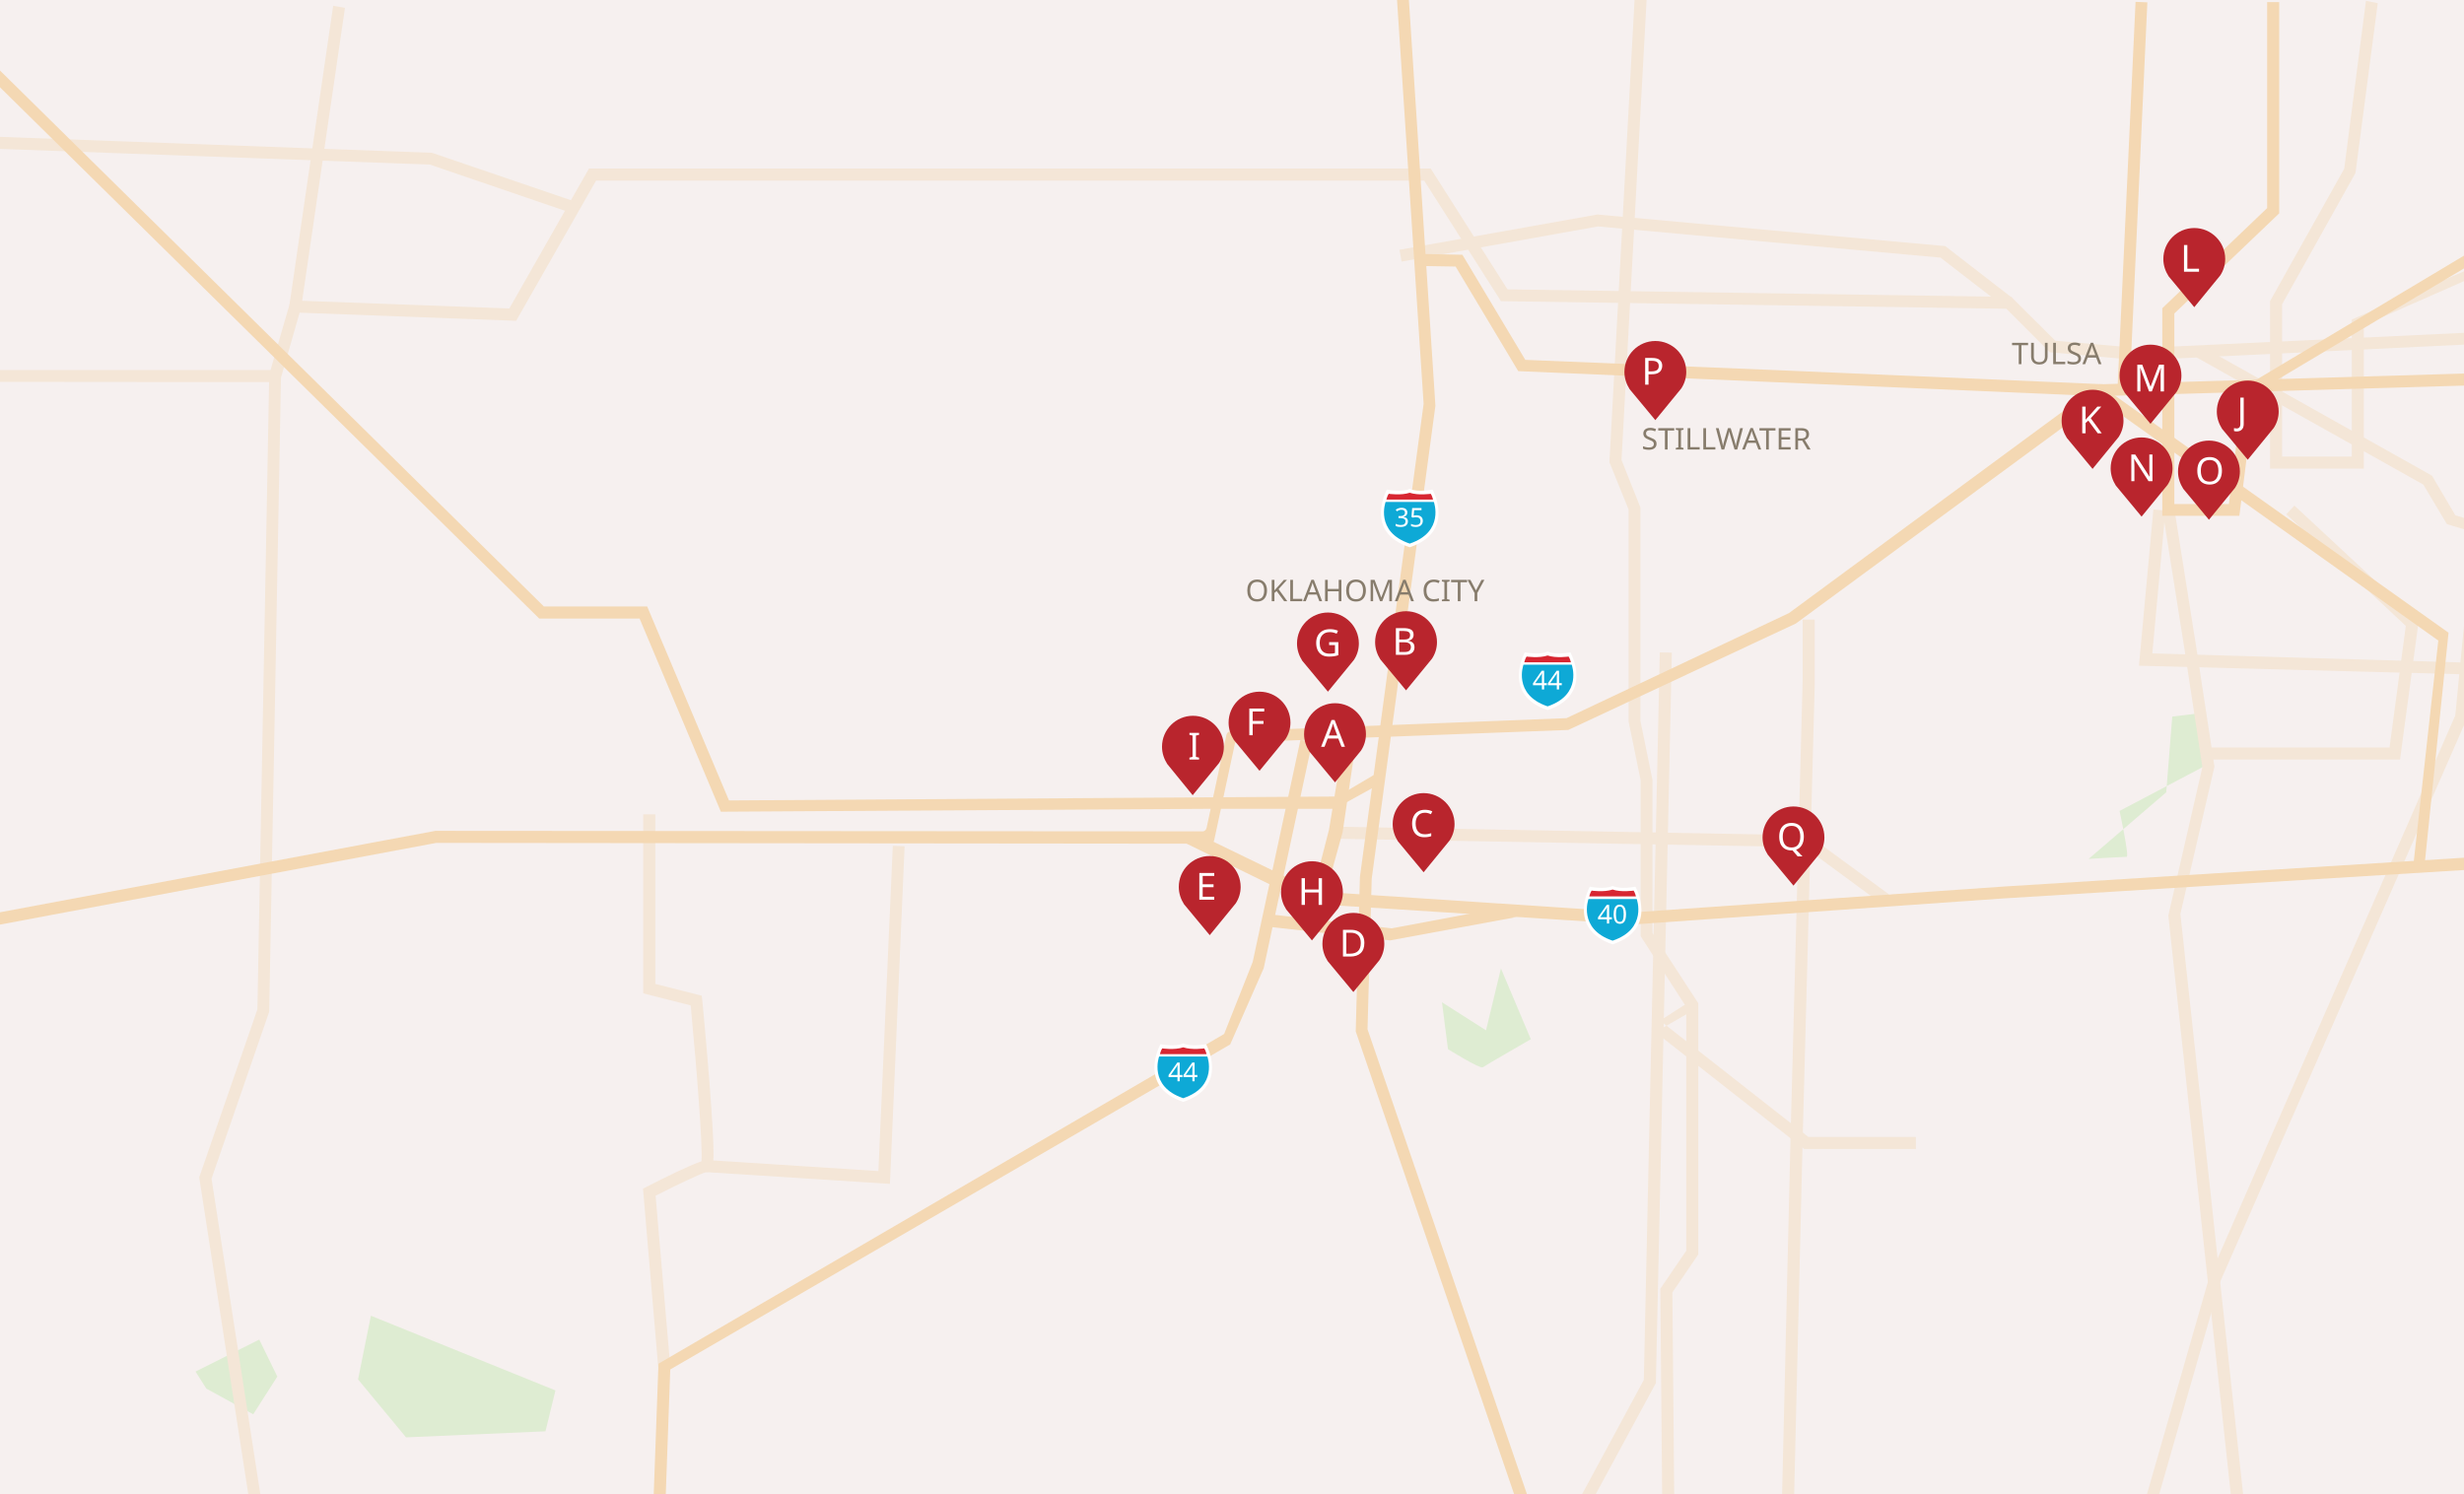
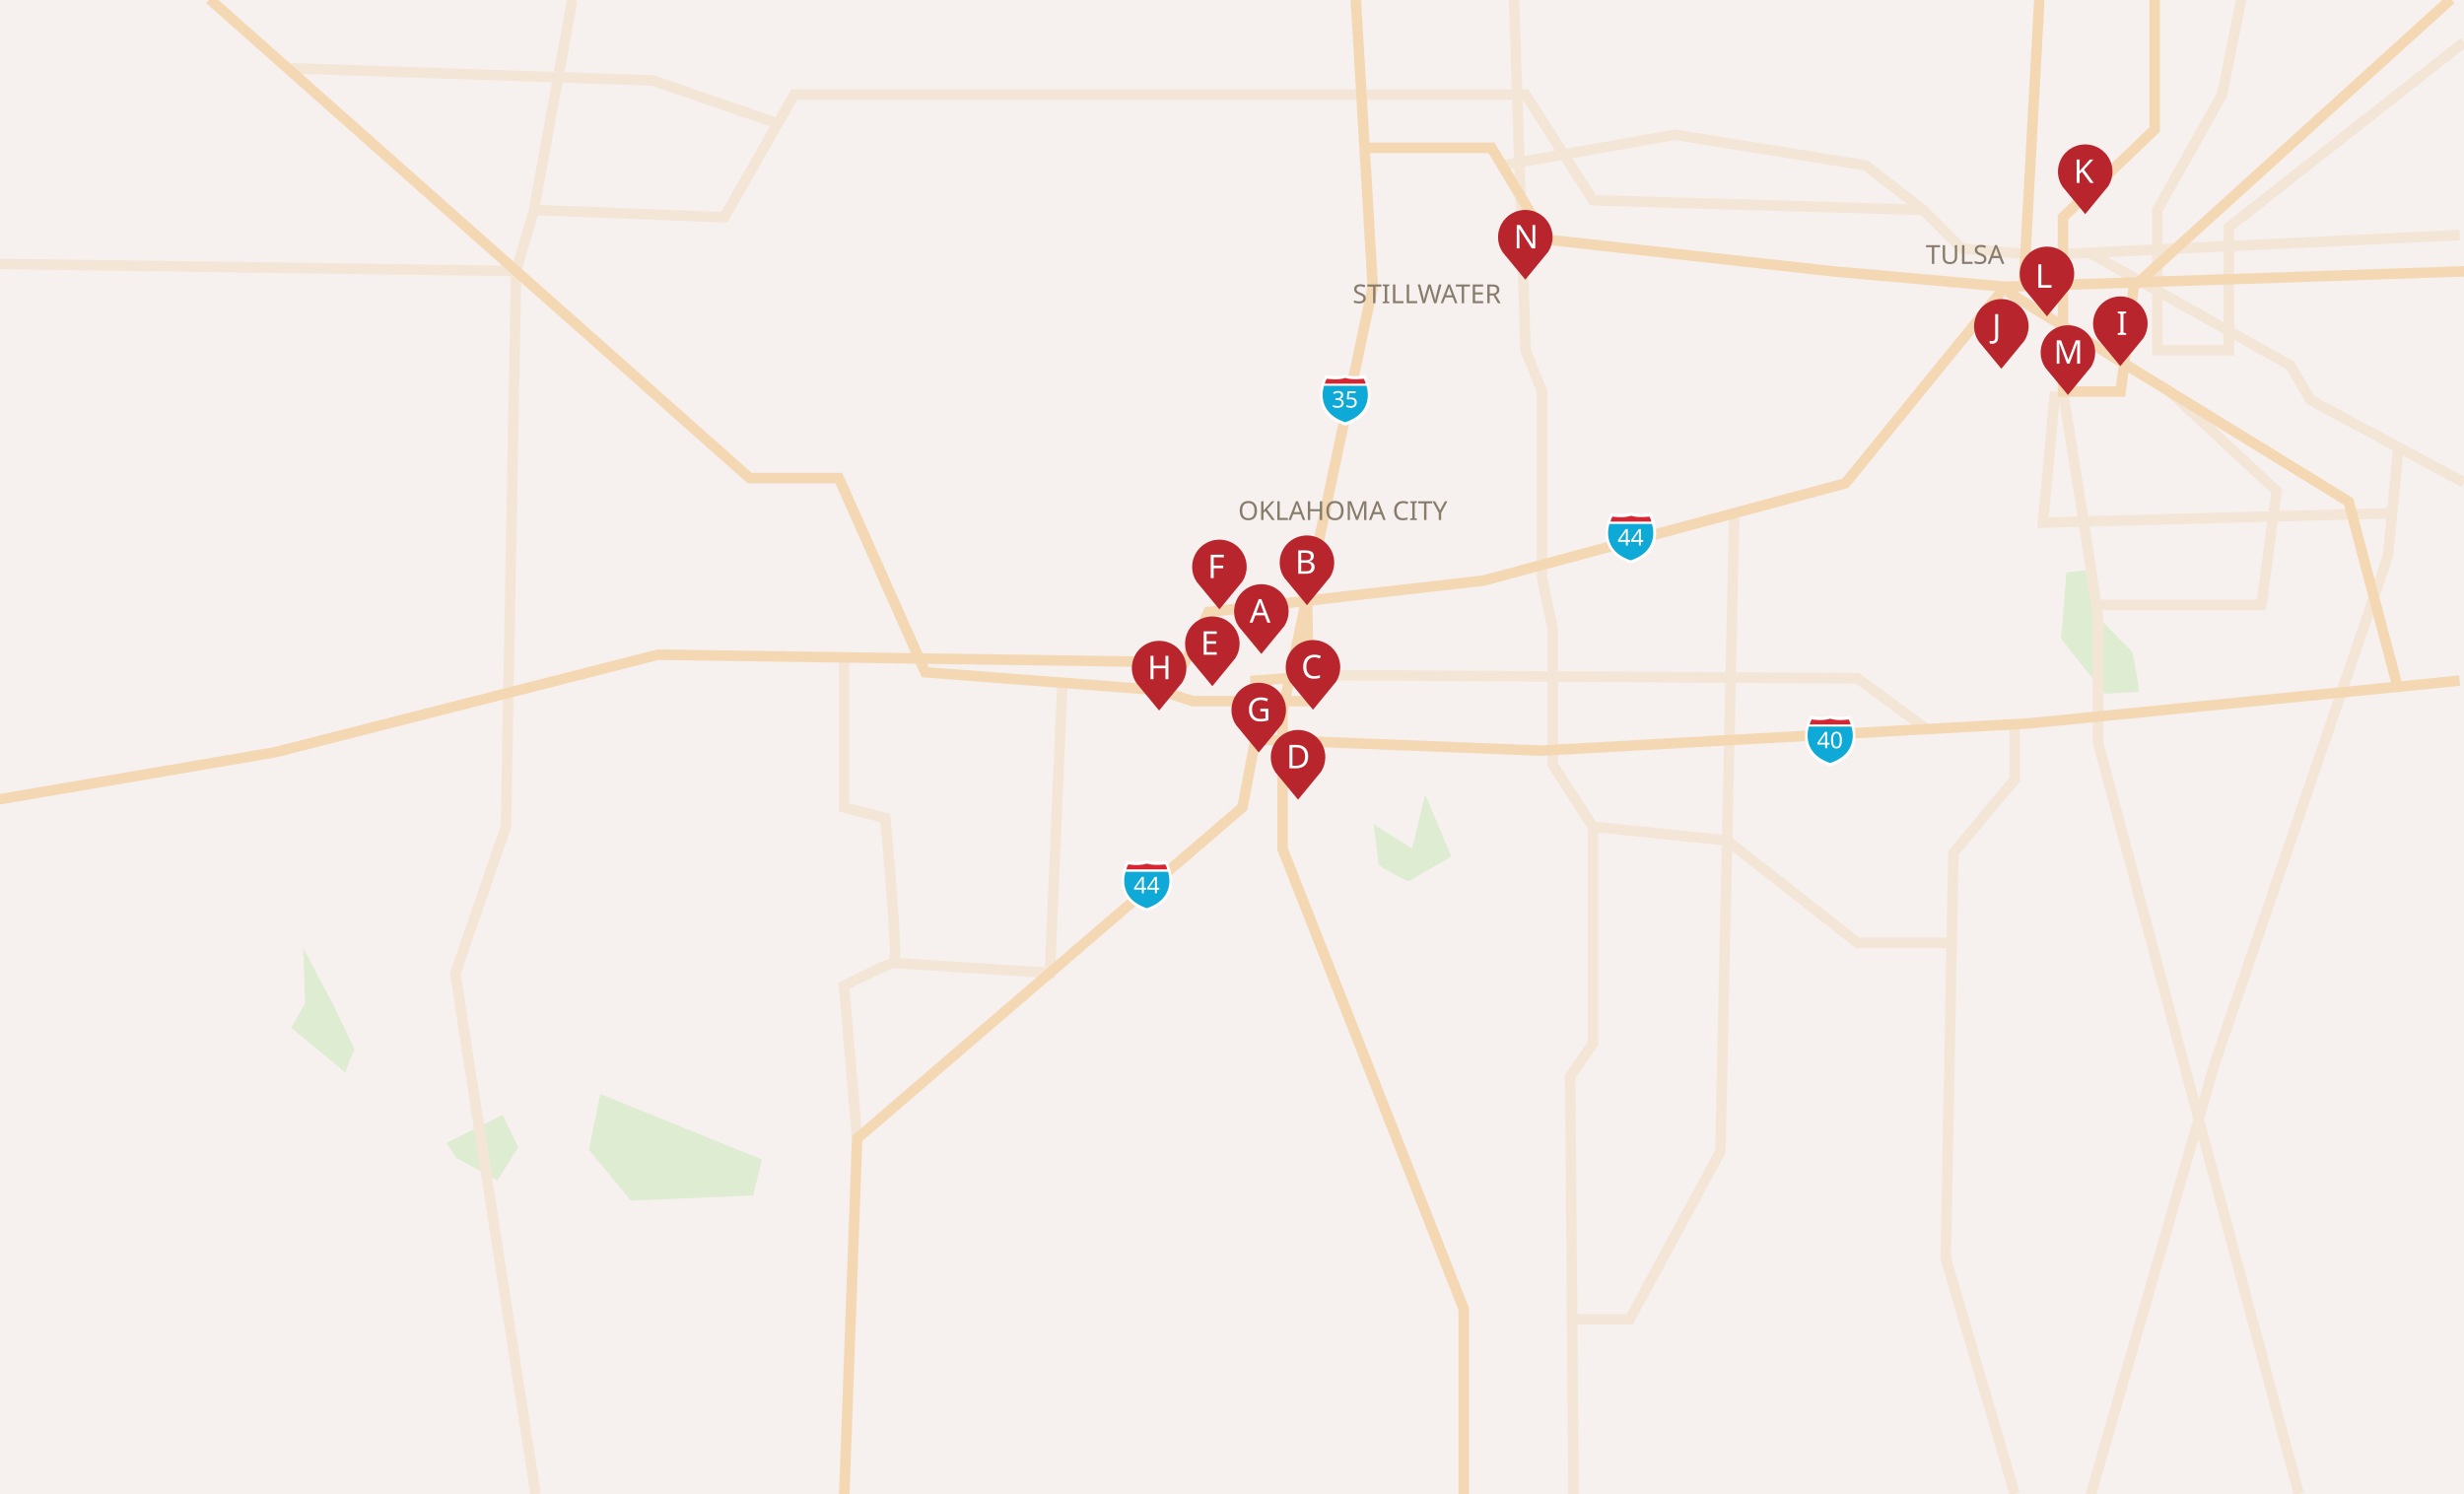
- <svg xmlns="http://www.w3.org/2000/svg" version="1.1" id="map" x="0px" y="0px" viewBox="193 18.6 940 570" enable-background="new 193 18.6 940 570" xml:space="preserve">
-   <g id="greenery">
- </g>
-   <g id="smallroads">
- </g>
-   <g id="sign">
- </g>
-   <g id="land">
-     <path fill="#F6F0EF" d="M190,14.6v574.1h946.7l0.3-573.9c0,0,0,0,0,0L190,14.6z" />
+ <svg xmlns="http://www.w3.org/2000/svg" viewBox="193 18.6 940 570" enable-background="new 193 18.6 940 570">
+   <path fill="#F6F0EF" d="M179.8 12.8c-.4 0-.7 0-1-2.1v585.1l964.1 2v-585H179.8z" />
+   <g fill="#DEECD2">
+     <path d="M325 428c-.3-1.7 3.3-9 3.3-9l-8.3-17.3-11.3-21.3.7 21-5.3 9.3L325 428zM367 460.3l-3.7-5.6 21.4-10.7 6 12.3-8 12.7zM422 436l-4.3 21.3 16 19.4 46.6-2 3.4-13.7zM717 333l2 15.7s10.7 6.7 11.7 6c1-.7 16-9.3 16-9.3l-10-23.7-5 20.7L717 333zM990 236l2.7 17.3 13.7 14s3.3 15.3 2.3 15.3-12.7.7-12.7.7l-16.7-21 2-25.3 8.7-1z" />
  </g>
-   <polygon fill="#DEECD2" points="271.7,548.4 267.6,541.9 291.9,529.7 298.8,543.8 289.6,558.2 " />
-   <polygon fill="#DEECD2" points="334.5,520.6 329.6,544.9 347.9,567 401.1,564.7 404.9,549.1 " />
-   <path fill="#DEECD2" d="M743.1,401l2.3,17.9c0,0,12.2,7.6,13.3,6.9c1.1-0.8,18.3-10.7,18.3-10.7l-11.4-27l-5.7,23.6L743.1,401z" />
-   <path fill="#DEECD2" d="M1031.6,290.8l3,19.8l-33,17.4c0,0,3.8,17.5,2.7,17.5s-14.5,0.8-14.5,0.8l29.6-25.4l2.3-28.9L1031.6,290.8z" />
-   <polygon fill="#F4E6D7" points="807,195 814.3,213 814.3,293.9 818.9,316.3 818.9,375.8 836.3,402.8 836.3,495.8 826.4,510.3   827.1,589.2 831.7,589.2 831,511.7 840.9,497.2 840.9,401.4 823.4,374.5 823.4,316.1 818.8,293.6 818.8,212.2 811.6,194.1   821.5,12.4 816.9,12.5 807,194.6 " />
-   <polygon fill="#F4E6D7" points="800.4,591.2 824.7,546.3 830.8,267.6 826.2,267.5 820.1,545.1 795.2,591.2 " />
-   <polygon fill="#F4E6D7" points="910.9,363.5 881.4,341.8 702.2,338.6 702.3,334 882.9,337.3 913.6,359.8 " />
-   <polygon fill="#F4E6D7" points="1137,120.4 1090.2,140.5 1090.2,192.8 1063.6,192.8 1063.6,134.7 1091.6,84.6 1100.1,19.8   1095.6,18.9 1087.3,83 1059,133.5 1059,197.4 1094.8,197.4 1094.8,142.7 1137,124.1 " />
-   <polygon fill="#F4E6D7" points="1137,145.4 1020.1,150.9 1020.3,155.5 1137,149.9 " />
-   <polygon fill="#F4E6D7" points="1137,217.4 1129.7,215.2 1120.8,200.1 1032.8,150.7 1030.5,154.7 1117.5,203.5 1126.5,218.6   1137,221.7 " />
-   <polygon fill="#F4E6D7" points="1033.2,311.3 1020.2,367.9 1044.3,591.2 1049,591.2 1024.8,367.3 1037.8,311.1 1030.9,265.8   1022.5,212.8 1018,213.5 1026.4,266.5 " />
-   <path fill="#F4E6D7" d="M1016,591.2l24-83.6l94-214.6l0.3-2.1l4.2-43.4c0.1-1.2-0.8-2.3-2-2.5l0,0c-1.2-0.1-2.3,0.8-2.5,2l-4.3,44.3  c0,0.3-0.1,0.6-0.3,0.9l-93.7,214.1l-24.4,85H1016z" />
-   <polygon fill="#F4E6D7" points="1009,272.6 1014.5,213 1019.1,213.4 1014.1,267.9 1133.6,271.4 1133.7,275.9 " />
-   <polygon fill="#F4E6D7" points="1108.6,308.4 1035.5,308.4 1035.5,303.8 1104.6,303.8 1110.8,257.4 1065.2,214.8 1068.3,211.5   1115.7,255.6 " />
-   <polygon fill="#F4E6D7" points="923.9,457 881.3,457 824.5,412.4 838.4,404.4 838.9,399.9 826.3,408 882.9,452.4 923.9,452.4 " />
-   <path fill="#F4E6D7" d="M875.1,593.5c1.2,0,2.2-1,2.3-2.2l3.3-138l4.6-173.4V255h-4.6v23.2l-4.6,173.4l-3.3,139.6  C872.8,592.5,873.8,593.5,875.1,593.5L875.1,593.5z" />
-   <polygon fill="#F4E6D7" points="957.9,135.9 933.3,116.9 802.6,105 727.7,118.4 726.9,113.9 802.6,100.4 803,100.5 935.1,112.5   960.7,132.3 " />
-   <polygon fill="#F4E6D7" points="357.8,76.9 190,70.7 190,75.3 357,81.4 411.1,99.9 412.6,95.6 " />
-   <polygon fill="#F4D8B3" points="698.6,360 693.6,360 700,335.2 706.2,297.6 710.9,297.6 705.2,336.1 " />
-   <polygon fill="#F4E6D7" points="307.9,135.9 303.4,135.1 320.1,20.8 324.6,21.6 " />
-   <polygon fill="#F4E6D7" points="977.1,148.6 960.3,131.9 768.1,129 738.8,82.9 417.7,82.9 387.3,136.3 303.9,133.2 296.2,159.8   190,159.8 190,164.3 299.7,164.4 307.3,137.9 389.9,141 420.4,87.5 736.3,87.5 765.6,133.5 958.4,136.4 975,153 1002.9,155.5   1003.3,150.9 " />
-   <polygon fill="#F4E6D7" points="292.7,591.2 273.7,468.3 295.6,404.9 295.7,404.5 300.2,162.1 295.7,162 291.2,403.7 269,467.8   288.1,591.2 " />
-   <path fill="#F4E6D7" d="M444.1,540.2l-5.8-68.1l1.4-0.7c7.6-3.9,16.8-8.4,20.9-9.7c0.5-5.9-1.7-33.9-4.1-59.5l-18.1-4.6v-68.3h4.6  V394l17.7,4.5l0.2,1.6c0,0.2,1.5,15.4,2.7,30.8c2.5,32,1.6,33,0.6,34.1c-0.4,0.5-1.1,0.8-1.7,0.8c-1.7,0.3-10.9,4.7-19.4,9l5.6,65.1  L444.1,540.2z" />
-   <polygon fill="#F4E6D7" points="532.5,470.3 462.3,465.8 462.6,461.2 528.1,465.4 533.6,341.3 538.1,341.5 " />
-   <g id="roads">
-     <polygon fill="#F4D8B3" points="1113.5,350.3 1123.2,263 995,171.7 997.4,167.8 1127.1,260 1117.9,349.2  " />
-     <path fill="#F4D8B3" d="M1137,115.3L1137,115.3c-0.5-0.6-1.4-0.7-2.1-0.3l-86,51.4l-5.6,44.5h-20.8v-72.7l40-38.2V19.4h-4.6V98   l-40,38.2v79.2h29.4l5.9-46.8l83-49.5c0.5-0.3,0.8-0.8,0.8-1.4V115.3z" />
-     <polygon fill="#F4D8B3" points="1005.4,167.6 1000.8,167.4 1007.7,19.3 1012.2,19.5  " />
-     <polygon fill="#F4D8B3" points="994.9,169.8 869.8,164.4 772.2,160.2 748.3,120.3 736.1,120.1 736.1,115.5 750.9,115.8    774.9,155.9 870.2,159.8 995.3,165.2  " />
-     <polygon fill="#F4D8B3" points="446.9,591.2 448.7,541.1 662.3,417.1 675.1,388 693.6,301.7 689.1,300.9 670.9,385.6 660,413.1    444.2,538.9 442.3,591.2  " />
-     <polygon fill="#F4D8B3" points="1137,345.6 956.6,356.9 816.1,366.7 695,358.7 648,335.9 645.5,340.4 692.5,363.4 816.1,371.3    816.2,371.3 957,361.4 1137,350.3  " />
-     <polygon fill="#F4D8B3" points="719.8,312.7 703.2,322.5 655.8,322.8 471.1,324 439.9,250 400.5,250 186.7,39.3 186.7,45.7    398.1,254 398.7,254.6 437,254.6 468,328.3 653.3,327.2 702.2,327.2 719.2,317.8  " />
-     <path fill="#F4D8B3" d="M995,165.2l-1,0l-118.5,87.3l-84.9,40.1l-128.1,5c-0.8,0-1.4,0.6-1.6,1.3l-7.6,35.6   c-0.2,0.8-0.9,1.4-1.7,1.3l-292.5-0.2L188,367.6v4.7l171.4-32.1l295.1,0.3c0.8,0,1.5-0.5,1.7-1.3l8-37.3l127.1-4.8l86.8-40.6   l118.1-86.8l140.8-4.1v-4.6L995,165.2z" />
-     <polygon fill="#F4D8B3" points="775.7,589.2 714.7,411.3 716.3,353.9 740.6,173.4 730.2,14.3 725.7,14.6 736.1,172.7 711.8,353.2    710.2,412.1 770.8,589.2  " />
+   <g stroke="#F4E6D7" stroke-width="4" stroke-miterlimit="10" fill="none">
+     <path d="M770.4 12.8l4.6 139.4 6.3 15.8v71.2l4.1 19.5v51.7l15.3 23.6v82.7l-8.7 12.6 1.3 159.3M854.6 214.4L849.3 458l-34.6 64h-21.9M685.3 276.1l216.3 1.3 26.4 19.4M1048 18.3l-7.3 36.4-24.7 44v53.5h27.3v-46.9l89.7-70.6M980 115.5l151.3-7.2M990 115l76.7 43 7.8 13.3 58.5 31.4M980 168l7.4 46.4 6 39.4v48.1l76.6 286.7M1108 189.2l-4 41.5-66 193.3-48 167M977 168l-4.6 50 133.2-3.6M993.4 249.4h62.3l5.8-43.5-40.8-37.9M800.7 334l51.2 5.3 49.7 39h36.6M961.6 294.9V316l-23.4 28-2.9 154.7 26.3 89.9M766 81.7L832 70l72.7 11.7 22 17M302.7 44.6L442 49.3l47.7 16.4M411.3 18.6l-14.6 80.1M192.6 119.3l197.3 2.7 6.8-23.3 72.6 2.8L496 54.7h279L800.7 95l126 3.7 14.6 14.7 23.7 2.1M389.9 122L386 334l-19.3 56 30.6 198.6M515 268.4v58.3l15.7 4S536 386 534 386s-19 8.7-19 8.7l5 58.3M534 386l59.5 3.8 4.8-110.7" />
  </g>
-   <polygon fill="#F4D8B3" points="771.5,368.5 723.3,377.4 676.2,372.1 676.2,367.3 723.9,372.8 757.5,366.5 " />
-   <g id="marker">
-     <path id="pin_31_" fill="#B9252D" d="M712.2,305c1.2-1.8,1.9-4,1.9-6.3c0-6.5-5.3-11.8-11.8-11.8s-11.8,5.3-11.8,11.8   c0,2.5,0.8,4.7,2,6.6l9.8,11.8L712.2,305z" />
-     <text id="id" transform="matrix(1 0 0 1 696.9955 303.5291)" fill="#FFFFFF" font-family="'Helvetica-Bold'" font-size="14.268">A</text>
-   </g>
-   <g id="marker_30_">
-     <path id="pin_30_" fill="#B9252D" d="M739.3,269.9c1.2-1.8,1.9-4,1.9-6.3c0-6.5-5.3-11.8-11.8-11.8s-11.8,5.3-11.8,11.8   c0,2.5,0.8,4.7,2,6.6l9.8,11.8L739.3,269.9z" />
-     <text id="id_30_" transform="matrix(1 0 0 1 724.1234 268.4383)" fill="#FFFFFF" font-family="'Helvetica-Bold'" font-size="14.268">B</text>
-   </g>
-   <g id="marker_29_">
-     <path id="pin_29_" fill="#B9252D" d="M746,339.3c1.2-1.8,1.9-4,1.9-6.3c0-6.5-5.3-11.8-11.8-11.8c-6.5,0-11.8,5.3-11.8,11.8   c0,2.5,0.8,4.7,2,6.6l9.8,11.8L746,339.3z" />
-     <text id="id_29_" transform="matrix(1 0 0 1 730.8353 337.8899)" fill="#FFFFFF" font-family="'Helvetica-Bold'" font-size="14.268">C</text>
-   </g>
-   <g id="marker_28_">
-     <path id="pin_28_" fill="#B9252D" d="M1001.2,185.4c1.2-1.8,1.9-4,1.9-6.3c0-6.5-5.3-11.8-11.8-11.8c-6.5,0-11.8,5.3-11.8,11.8   c0,2.5,0.8,4.7,2,6.6l9.8,11.8L1001.2,185.4z" />
-     <text id="id_28_" transform="matrix(1 0 0 1 985.9694 183.9238)" fill="#FFFFFF" font-family="'Helvetica-Bold'" font-size="14.268">K</text>
-   </g>
-   <g id="marker_27_">
-     <path id="pin_24_" fill="#B9252D" d="M1040,123.7c1.2-1.8,1.9-4,1.9-6.3c0-6.5-5.3-11.8-11.8-11.8c-6.5,0-11.8,5.3-11.8,11.8   c0,2.5,0.8,4.7,2,6.6l9.8,11.8L1040,123.7z" />
-     <text id="id_27_" transform="matrix(1 0 0 1 1024.788 122.2729)" fill="#FFFFFF" font-family="'Helvetica-Bold'" font-size="14.268">L</text>
-   </g>
-   <g id="marker_23_">
-     <path id="pin_23_" fill="#B9252D" d="M1060.4,181.9c1.2-1.8,1.9-4,1.9-6.3c0-6.5-5.3-11.8-11.8-11.8c-6.5,0-11.8,5.3-11.8,11.8   c0,2.5,0.8,4.7,2,6.6l9.8,11.8L1060.4,181.9z" />
-     <text id="id_23_" transform="matrix(1 0 0 1 1046.368 180.499)" fill="#FFFFFF" font-family="'Helvetica-Bold'" font-size="14.268">J</text>
-   </g>
-   <g id="marker_22_">
-     <path id="pin_22_" fill="#B9252D" d="M1019.9,203.6c1.2-1.8,1.9-4,1.9-6.3c0-6.5-5.3-11.8-11.8-11.8c-6.5,0-11.8,5.3-11.8,11.8   c0,2.5,0.8,4.7,2,6.6l9.8,11.8L1019.9,203.6z" />
-     <text id="id_22_" transform="matrix(1 0 0 1 1004.697 202.1904)" fill="#FFFFFF" font-family="'Helvetica-Bold'" font-size="14.268">N</text>
-   </g>
-   <g id="marker_21_">
-     <path id="pin_21_" fill="#B9252D" d="M1023.3,168.2c1.2-1.8,1.9-4,1.9-6.3c0-6.5-5.3-11.8-11.8-11.8c-6.5,0-11.8,5.3-11.8,11.8   c0,2.5,0.8,4.7,2,6.6l9.8,11.8L1023.3,168.2z" />
-     <text id="id_21_" transform="matrix(1 0 0 1 1006.98 167.9399)" fill="#FFFFFF" font-family="'Helvetica-Bold'" font-size="14.268">M</text>
-   </g>
-   <g id="marker_20_">
-     <path id="pin_20_" fill="#B9252D" d="M709.5,270.4c1.2-1.8,1.9-4,1.9-6.3c0-6.5-5.3-11.8-11.8-11.8c-6.5,0-11.8,5.3-11.8,11.8   c0,2.5,0.8,4.7,2,6.6l9.8,11.8L709.5,270.4z" />
-     <text id="id_20_" transform="matrix(1 0 0 1 694.2426 268.9744)" fill="#FFFFFF" font-family="'Helvetica-Bold'" font-size="14.268">G</text>
-   </g>
-   <g id="marker_19_">
-     <path id="pin_6_" fill="#B9252D" d="M683.4,300.6c1.2-1.8,1.9-4,1.9-6.3c0-6.5-5.3-11.8-11.8-11.8c-6.5,0-11.8,5.3-11.8,11.8   c0,2.5,0.8,4.7,2,6.6l9.8,11.8L683.4,300.6z" />
-     <text id="id_19_" transform="matrix(1 0 0 1 668.2133 299.1219)" fill="#FFFFFF" font-family="'Helvetica-Bold'" font-size="14.268">F</text>
-   </g>
-   <g id="marker_7_">
-     <path id="pin_8_" fill="#B9252D" d="M658,309.8c1.2-1.8,1.9-4,1.9-6.3c0-6.5-5.3-11.8-11.8-11.8c-6.5,0-11.8,5.3-11.8,11.8   c0,2.5,0.8,4.7,2,6.6L648,322L658,309.8z" />
-     <text id="id_7_" transform="matrix(1 0 0 1 646.182 308.3953)" fill="#FFFFFF" font-family="'Helvetica-Bold'" font-size="14.268">I</text>
-   </g>
-   <g id="marker_6_">
-     <path id="pin_7_" fill="#B9252D" d="M703.4,365.3c1.2-1.8,1.9-4,1.9-6.3c0-6.5-5.3-11.8-11.8-11.8c-6.5,0-11.8,5.3-11.8,11.8   c0,2.5,0.8,4.7,2,6.6l9.8,11.8L703.4,365.3z" />
-     <text id="id_6_" transform="matrix(1 0 0 1 688.1527 363.8528)" fill="#FFFFFF" font-family="'Helvetica-Bold'" font-size="14.268">H</text>
-   </g>
-   <g id="marker_5_">
-     <path id="pin_5_" fill="#B9252D" d="M719.2,385c1.2-1.8,1.9-4,1.9-6.3c0-6.5-5.3-11.8-11.8-11.8c-6.5,0-11.8,5.3-11.8,11.8   c0,2.5,0.8,4.7,2,6.6l9.8,11.8L719.2,385z" />
-     <text id="id_5_" transform="matrix(1 0 0 1 703.9457 383.5559)" fill="#FFFFFF" font-family="'Helvetica-Bold'" font-size="14.268">D</text>
-   </g>
-   <g id="marker_13_">
-     <path id="pin_14_" fill="#B9252D" d="M834.4,166.8c1.2-1.8,1.9-4,1.9-6.3c0-6.5-5.3-11.8-11.8-11.8c-6.5,0-11.8,5.3-11.8,11.8   c0,2.5,0.8,4.7,2,6.6l9.8,11.8L834.4,166.8z" />
-     <text id="id_13_" transform="matrix(1 0 0 1 819.229 165.3617)" fill="#FFFFFF" font-family="'Helvetica-Bold'" font-size="14.268">P</text>
+   <g stroke="#F4D8B3" stroke-width="4" stroke-miterlimit="10" fill="none">
+     <path d="M958.9 130l130.1 80 19 71.9M1128 18.3L1007 128l-5 40h-22v-66.5l35-33.5V18.3M965 128l6-109.7M713.6 75H762l21 35 108 12 67 6M671.9 300.7l-4.9 25.9L520 453l-5 138M685 277.3l-13.1 1v22.4L781 305l186-10.4 164.3-16.3M273 18.3L479 201h34l33 74.1 89 6.8 13 4.2h44.2l-.5-37.8M192.6 323.6l105.4-18 146-37.2 201 2.9 9-19.2 105-12L897 203l61-75 179-6M709.9 12.8l6.8 115.2-34.4 162v52.5L751.4 518v73" />
  </g>
  <g>
-     <path fill="#FFFFFF" d="M783.4,289.5c17.7-5.9,8.7-22,8.7-22s-5.6,1.2-8.7-0.3h0c-3,1.5-8.7,0.3-8.7,0.3S765.8,283.7,783.4,289.5   L783.4,289.5z" />
-     <path fill="#0EA9D6" d="M792.6,272.2c0,0,4.2,11.4-9.2,15.9c-13.4-4.5-9.2-15.9-9.2-15.9H792.6z" />
-     <path fill="#D72631" d="M783.4,271.3h8.9c0,0-0.4-1.6-0.9-2.2c0,0-4.7,0.7-8-0.4c-3.3,1.1-8,0.4-8,0.4c-0.5,0.6-0.9,2.2-0.9,2.2   H783.4z" />
-     <text transform="matrix(1 0 0 1 777.6202 281.6448)" fill="#FFFFFF" font-family="'HelveticaNeue-Bold'" font-size="9.947">44</text>
+     <path fill="#B9252D" d="M683 257.4c1-1.6 1.6-3.5 1.6-5.5 0-5.7-4.6-10.4-10.4-10.4-5.7 0-10.4 4.6-10.4 10.4 0 2.2.7 4.2 1.8 5.8l8.6 10.4 8.8-10.7z" />
+     <text transform="translate(669.704 256.145)" fill="#fff" font-family="'Helvetica-Bold'" font-size="12.497">A</text>
  </g>
  <g>
-     <path fill="#FFFFFF" d="M808.2,378.9c17.7-5.9,8.7-22,8.7-22s-5.6,1.2-8.7-0.3h0c-3,1.5-8.7,0.3-8.7,0.3S790.6,373,808.2,378.9   L808.2,378.9z" />
-     <path fill="#0EA9D6" d="M817.4,361.6c0,0,4.2,11.4-9.2,15.9c-13.4-4.5-9.2-15.9-9.2-15.9H817.4z" />
-     <path fill="#D72631" d="M808.2,360.6h8.9c0,0-0.4-1.6-0.9-2.2c0,0-4.7,0.7-8-0.4c-3.3,1.1-8,0.4-8,0.4c-0.5,0.6-0.9,2.2-0.9,2.2   H808.2z" />
-     <text transform="matrix(1 0 0 1 802.4229 370.9714)" fill="#FFFFFF" font-family="'HelveticaNeue-Bold'" font-size="9.947">40</text>
+     <path fill="#B9252D" d="M700.4 238.8c1-1.6 1.6-3.5 1.6-5.5 0-5.7-4.6-10.4-10.4-10.4s-10.4 4.6-10.4 10.4c0 2.2.7 4.2 1.8 5.8l8.6 10.4 8.8-10.7z" />
+     <text transform="translate(687.055 237.502)" fill="#fff" font-family="'Helvetica-Bold'" font-size="12.497">B</text>
  </g>
  <g>
-     <path fill="#FFFFFF" d="M644.4,439c17.7-5.9,8.7-22,8.7-22s-5.6,1.2-8.7-0.3h0c-3,1.5-8.7,0.3-8.7,0.3S626.7,433.2,644.4,439   L644.4,439z" />
-     <path fill="#0EA9D6" d="M653.6,421.7c0,0,4.2,11.4-9.2,15.9c-13.4-4.5-9.2-15.9-9.2-15.9H653.6z" />
-     <path fill="#D72631" d="M644.4,420.8h8.9c0,0-0.4-1.6-0.9-2.2c0,0-4.7,0.7-8-0.4c-3.3,1.1-8,0.4-8,0.4c-0.5,0.6-0.9,2.2-0.9,2.2   H644.4z" />
-     <text transform="matrix(1 0 0 1 638.5927 431.1468)" fill="#FFFFFF" font-family="'HelveticaNeue-Bold'" font-size="9.947">44</text>
+     <path fill="#B9252D" d="M702.7 278.7c1-1.6 1.6-3.5 1.6-5.5 0-5.7-4.6-10.4-10.4-10.4s-10.4 4.6-10.4 10.4c0 2.2.7 4.2 1.8 5.8l8.6 10.4 8.8-10.7z" />
+     <text transform="translate(689.405 277.434)" fill="#fff" font-family="'Helvetica-Bold'" font-size="12.497">C</text>
  </g>
  <g>
-     <path fill="#FFFFFF" d="M730.8,227.4c17.7-5.9,8.7-22,8.7-22s-5.6,1.2-8.7-0.3h0c-3,1.5-8.7,0.3-8.7,0.3S713.1,221.6,730.8,227.4   L730.8,227.4z" />
-     <path fill="#0EA9D6" d="M740,210.1c0,0,4.2,11.4-9.2,15.9c-13.4-4.5-9.2-15.9-9.2-15.9H740z" />
-     <path fill="#D72631" d="M730.8,209.2h8.9c0,0-0.4-1.6-0.9-2.2c0,0-4.7,0.7-8-0.4c-3.3,1.1-8,0.4-8,0.4c-0.5,0.6-0.9,2.2-0.9,2.2   H730.8z" />
-     <text transform="matrix(1 0 0 1 724.9803 219.5555)" fill="#FFFFFF" font-family="'HelveticaNeue-Bold'" font-size="9.947">35</text>
+     <path fill="#B9252D" d="M965.3 148.6c1-1.6 1.6-3.5 1.6-5.5 0-5.7-4.6-10.4-10.4-10.4-5.7 0-10.4 4.6-10.4 10.4 0 2.2.7 4.2 1.8 5.8l8.6 10.4 8.8-10.7z" />
+     <text transform="translate(953.003 147.376)" fill="#fff" font-family="'Helvetica-Bold'" font-size="12.497">J</text>
  </g>
-   <text transform="matrix(1 0 0 1 668.1322 247.9949)" fill="#877C6C" font-family="'HelveticaNeue-Bold'" font-size="11.417">OKLAHOMA CITY</text>
-   <text transform="matrix(1 0 0 1 960.4782 157.5571)" fill="#877C6C" font-family="'HelveticaNeue-Bold'" font-size="11.417">TULSA</text>
-   <text transform="matrix(1 0 0 1 819.229 190.1067)" fill="#877C6C" font-family="'HelveticaNeue-Bold'" font-size="11.417">STILLWATER</text>
-   <g id="marker_4_">
-     <path id="pin_4_" fill="#B9252D" d="M1045.6,204.8c1.2-1.8,1.9-4,1.9-6.3c0-6.5-5.3-11.8-11.8-11.8c-6.5,0-11.8,5.3-11.8,11.8   c0,2.5,0.8,4.7,2,6.6l9.8,11.8L1045.6,204.8z" />
-     <text id="id_4_" transform="matrix(1 0 0 1 1030.384 203.332)" fill="#FFFFFF" font-family="'Helvetica-Bold'" font-size="14.268">O</text>
+   <g>
+     <path fill="#B9252D" d="M997.3 89.6c1-1.6 1.6-3.5 1.6-5.5 0-5.7-4.6-10.4-10.4-10.4-5.7 0-10.4 4.6-10.4 10.4 0 2.2.7 4.2 1.8 5.8l8.6 10.4 8.8-10.7z" />
+     <text transform="translate(984.003 88.376)" fill="#fff" font-family="'Helvetica-Bold'" font-size="12.497">K</text>
  </g>
-   <g id="marker_3_">
-     <path id="pin_3_" fill="#B9252D" d="M664.4,363.3c1.2-1.8,1.9-4,1.9-6.3c0-6.5-5.3-11.8-11.8-11.8c-6.5,0-11.8,5.3-11.8,11.8   c0,2.5,0.8,4.7,2,6.6l9.8,11.8L664.4,363.3z" />
-     <text id="id_3_" transform="matrix(1 0 0 1 649.1449 361.8645)" fill="#FFFFFF" font-family="'Helvetica-Bold'" font-size="14.268">E</text>
+   <g>
+     <path fill="#B9252D" d="M1010.7 147.6c1-1.6 1.6-3.5 1.6-5.5 0-5.7-4.6-10.4-10.4-10.4-5.7 0-10.4 4.6-10.4 10.4 0 2.2.7 4.2 1.8 5.8l8.6 10.4 8.8-10.7z" />
+     <text transform="translate(1000.405 146.376)" fill="#fff" font-family="'Helvetica-Bold'" font-size="12.497">I</text>
  </g>
-   <g id="marker_1_">
-     <path id="pin_1_" fill="#B9252D" d="M887.1,344.4c1.2-1.8,1.9-4,1.9-6.3c0-6.5-5.3-11.8-11.8-11.8c-6.5,0-11.8,5.3-11.8,11.8   c0,2.5,0.8,4.7,2,6.6l9.8,11.8L887.1,344.4z" />
-     <text id="id_1_" transform="matrix(1 0 0 1 870.8881 342.9186)" fill="#FFFFFF" font-family="'Helvetica-Bold'" font-size="14.268">Q</text>
+   <g>
+     <path fill="#B9252D" d="M990.7 158.6c1-1.6 1.6-3.5 1.6-5.5 0-5.7-4.6-10.4-10.4-10.4-5.7 0-10.4 4.6-10.4 10.4 0 2.2.7 4.2 1.8 5.8l8.6 10.4 8.8-10.7z" />
+     <text transform="translate(976.405 157.376)" fill="#fff" font-family="'Helvetica-Bold'" font-size="12.497">M</text>
  </g>
+   <g>
+     <path fill="#B9252D" d="M982.7 128.6c1-1.6 1.6-3.5 1.6-5.5 0-5.7-4.6-10.4-10.4-10.4-5.7 0-10.4 4.6-10.4 10.4 0 2.2.7 4.2 1.8 5.8l8.6 10.4 8.8-10.7z" />
+     <text transform="translate(969.405 128.376)" fill="#fff" font-family="'Helvetica-Bold'" font-size="12.497">L</text>
+   </g>
+   <g>
+     <path fill="#B9252D" d="M667 240.4c1-1.6 1.6-3.5 1.6-5.5 0-5.7-4.6-10.4-10.4-10.4-5.7 0-10.4 4.6-10.4 10.4 0 2.2.7 4.2 1.8 5.8l8.6 10.4 8.8-10.7z" />
+     <text transform="translate(653.675 239.177)" fill="#fff" font-family="'Helvetica-Bold'" font-size="12.497">F</text>
+   </g>
+   <g>
+     <path fill="#B9252D" d="M664.3 269.7c1-1.6 1.6-3.5 1.6-5.5 0-5.7-4.6-10.4-10.4-10.4-5.7 0-10.4 4.6-10.4 10.4 0 2.2.7 4.2 1.8 5.8l8.6 10.4 8.8-10.7z" />
+     <text transform="translate(650.974 268.403)" fill="#fff" font-family="'Helvetica-Bold'" font-size="12.497">E</text>
+   </g>
+   <g>
+     <path fill="#B9252D" d="M644 279c1-1.6 1.6-3.5 1.6-5.5 0-5.7-4.6-10.4-10.4-10.4-5.7 0-10.4 4.6-10.4 10.4 0 2.2.7 4.2 1.8 5.8l8.6 10.4L644 279z" />
+     <text transform="translate(630.704 277.738)" fill="#fff" font-family="'Helvetica-Bold'" font-size="12.497">H</text>
+   </g>
+   <g>
+     <path fill="#B9252D" d="M682 295c1-1.6 1.6-3.5 1.6-5.5 0-5.7-4.6-10.4-10.4-10.4-5.7 0-10.4 4.6-10.4 10.4 0 2.2.7 4.2 1.8 5.8l8.6 10.4L682 295z" />
+     <text transform="translate(668.704 293.738)" fill="#fff" font-family="'Helvetica-Bold'" font-size="12.497">G</text>
+   </g>
+   <g>
+     <path fill="#B9252D" d="M697 313c1-1.6 1.6-3.5 1.6-5.5 0-5.7-4.6-10.4-10.4-10.4-5.7 0-10.4 4.6-10.4 10.4 0 2.2.7 4.2 1.8 5.8l8.6 10.4L697 313z" />
+     <text transform="translate(683.704 311.738)" fill="#fff" font-family="'Helvetica-Bold'" font-size="12.497">D</text>
+   </g>
+   <g>
+     <path fill="#B9252D" d="M783.7 114.6c1-1.6 1.6-3.5 1.6-5.5 0-5.7-4.6-10.4-10.4-10.4-5.7 0-10.4 4.6-10.4 10.4 0 2.2.7 4.2 1.8 5.8l8.6 10.4 8.8-10.7z" />
+     <text transform="translate(770.405 113.376)" fill="#fff" font-family="'Helvetica-Bold'" font-size="12.497">N</text>
+   </g>
+   <g>
+     <path fill="#fff" d="M815.2 233.6c15.5-5.1 7.6-19.3 7.6-19.3s-4.9 1.1-7.6-.2c-2.7 1.3-7.6.2-7.6.2s-7.9 14.2 7.6 19.3z" />
+     <path fill="#0EA9D6" d="M823.2 218.5s3.6 10-8.1 13.9c-11.7-3.9-8.1-13.9-8.1-13.9h16.2z" />
+     <path fill="#D72631" d="M815.2 217.6h7.8s-.3-1.4-.8-1.9c0 0-4.2.6-7-.3-2.9 1-7 .3-7 .3-.5.5-.8 1.9-.8 1.9h7.8z" />
+     <text transform="translate(810.096 226.723)" fill="#fff" font-family="'HelveticaNeue-Bold'" font-size="8.713">44</text>
+     <path fill="#fff" d="M891.2 311c15.5-5.1 7.6-19.3 7.6-19.3s-4.9 1.1-7.6-.2c-2.7 1.3-7.6.2-7.6.2s-7.9 14.2 7.6 19.3z" />
+     <path fill="#0EA9D6" d="M899.3 295.8s3.6 10-8.1 13.9c-11.7-3.9-8.1-13.9-8.1-13.9h16.2z" />
+     <path fill="#D72631" d="M891.2 295h7.8s-.3-1.4-.8-1.9c0 0-4.2.7-7-.3-2.9 1-7 .3-7 .3-.5.5-.8 1.9-.8 1.9h7.8z" />
+     <text transform="translate(886.127 304.088)" fill="#fff" font-family="'HelveticaNeue-Bold'" font-size="8.713">40</text>
+     <path fill="#fff" d="M630.5 366.3c15.5-5.1 7.6-19.3 7.6-19.3s-4.9 1.1-7.6-.2c-2.7 1.3-7.6.2-7.6.2s-7.8 14.2 7.6 19.3z" />
+     <path fill="#0EA9D6" d="M638.6 351.2s3.6 10-8.1 13.9c-11.7-3.9-8.1-13.9-8.1-13.9h16.2z" />
+     <path fill="#D72631" d="M630.5 350.3h7.8s-.3-1.4-.8-1.9c0 0-4.2.6-7-.3-2.9 1-7 .3-7 .3-.5.5-.8 1.9-.8 1.9h7.8z" />
+     <text transform="translate(625.46 359.422)" fill="#fff" font-family="'HelveticaNeue-Bold'" font-size="8.713">44</text>
+     <path fill="#fff" d="M706.2 181c15.5-5.1 7.6-19.3 7.6-19.3s-4.9 1.1-7.6-.2c-2.7 1.3-7.6.2-7.6.2s-7.9 14.2 7.6 19.3z" />
+     <path fill="#0EA9D6" d="M714.3 165.8s3.6 10-8.1 13.9c-11.7-3.9-8.1-13.9-8.1-13.9h16.2z" />
+     <path fill="#D72631" d="M706.2 165h7.8s-.3-1.4-.8-1.9c0 0-4.2.6-7-.3-2.9 1-7 .3-7 .3-.5.5-.8 1.9-.8 1.9h7.8z" />
+     <text transform="translate(701.127 174.088)" fill="#fff" font-family="'HelveticaNeue-Bold'" font-size="8.713">35</text>
+   </g>
+   <text transform="translate(665.333 217)" fill="#877C6C" font-family="'HelveticaNeue-Bold'" font-size="10">OKLAHOMA CITY</text>
+   <text transform="translate(927.674 119.282)" fill="#877C6C" font-family="'HelveticaNeue-Bold'" font-size="10">TULSA</text>
+   <text transform="translate(709.007 134.282)" fill="#877C6C" font-family="'HelveticaNeue-Bold'" font-size="10">STILLWATER</text>
</svg>
